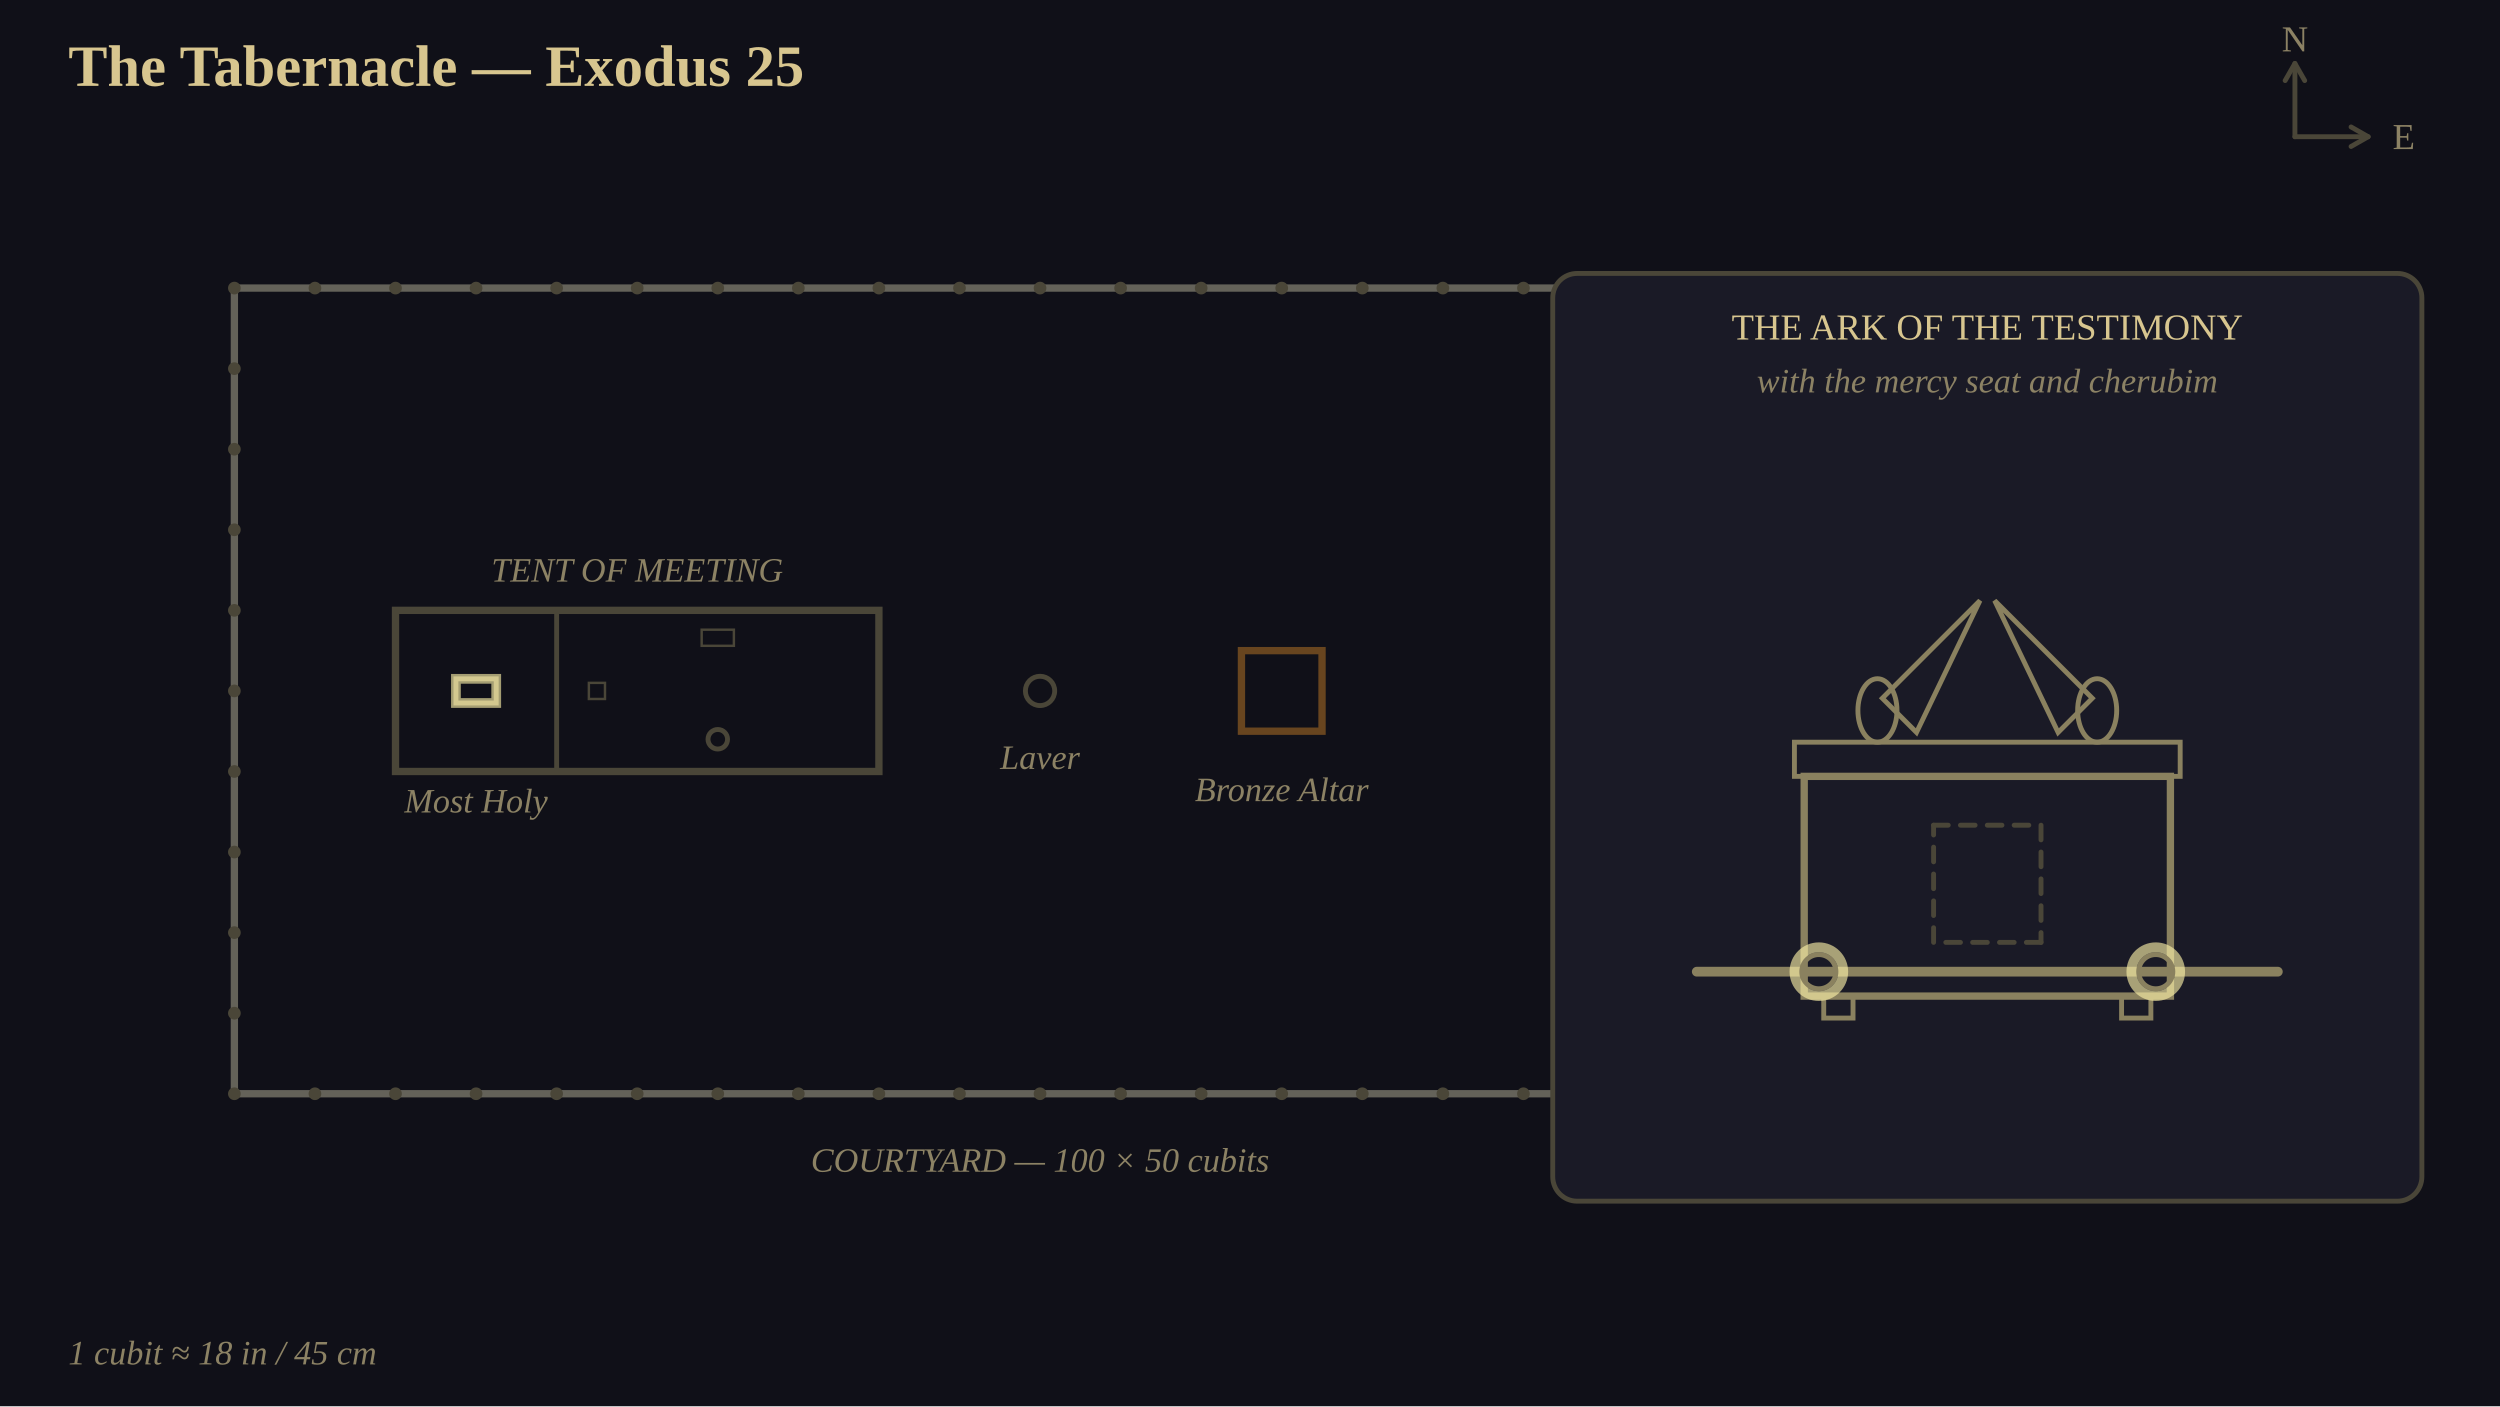
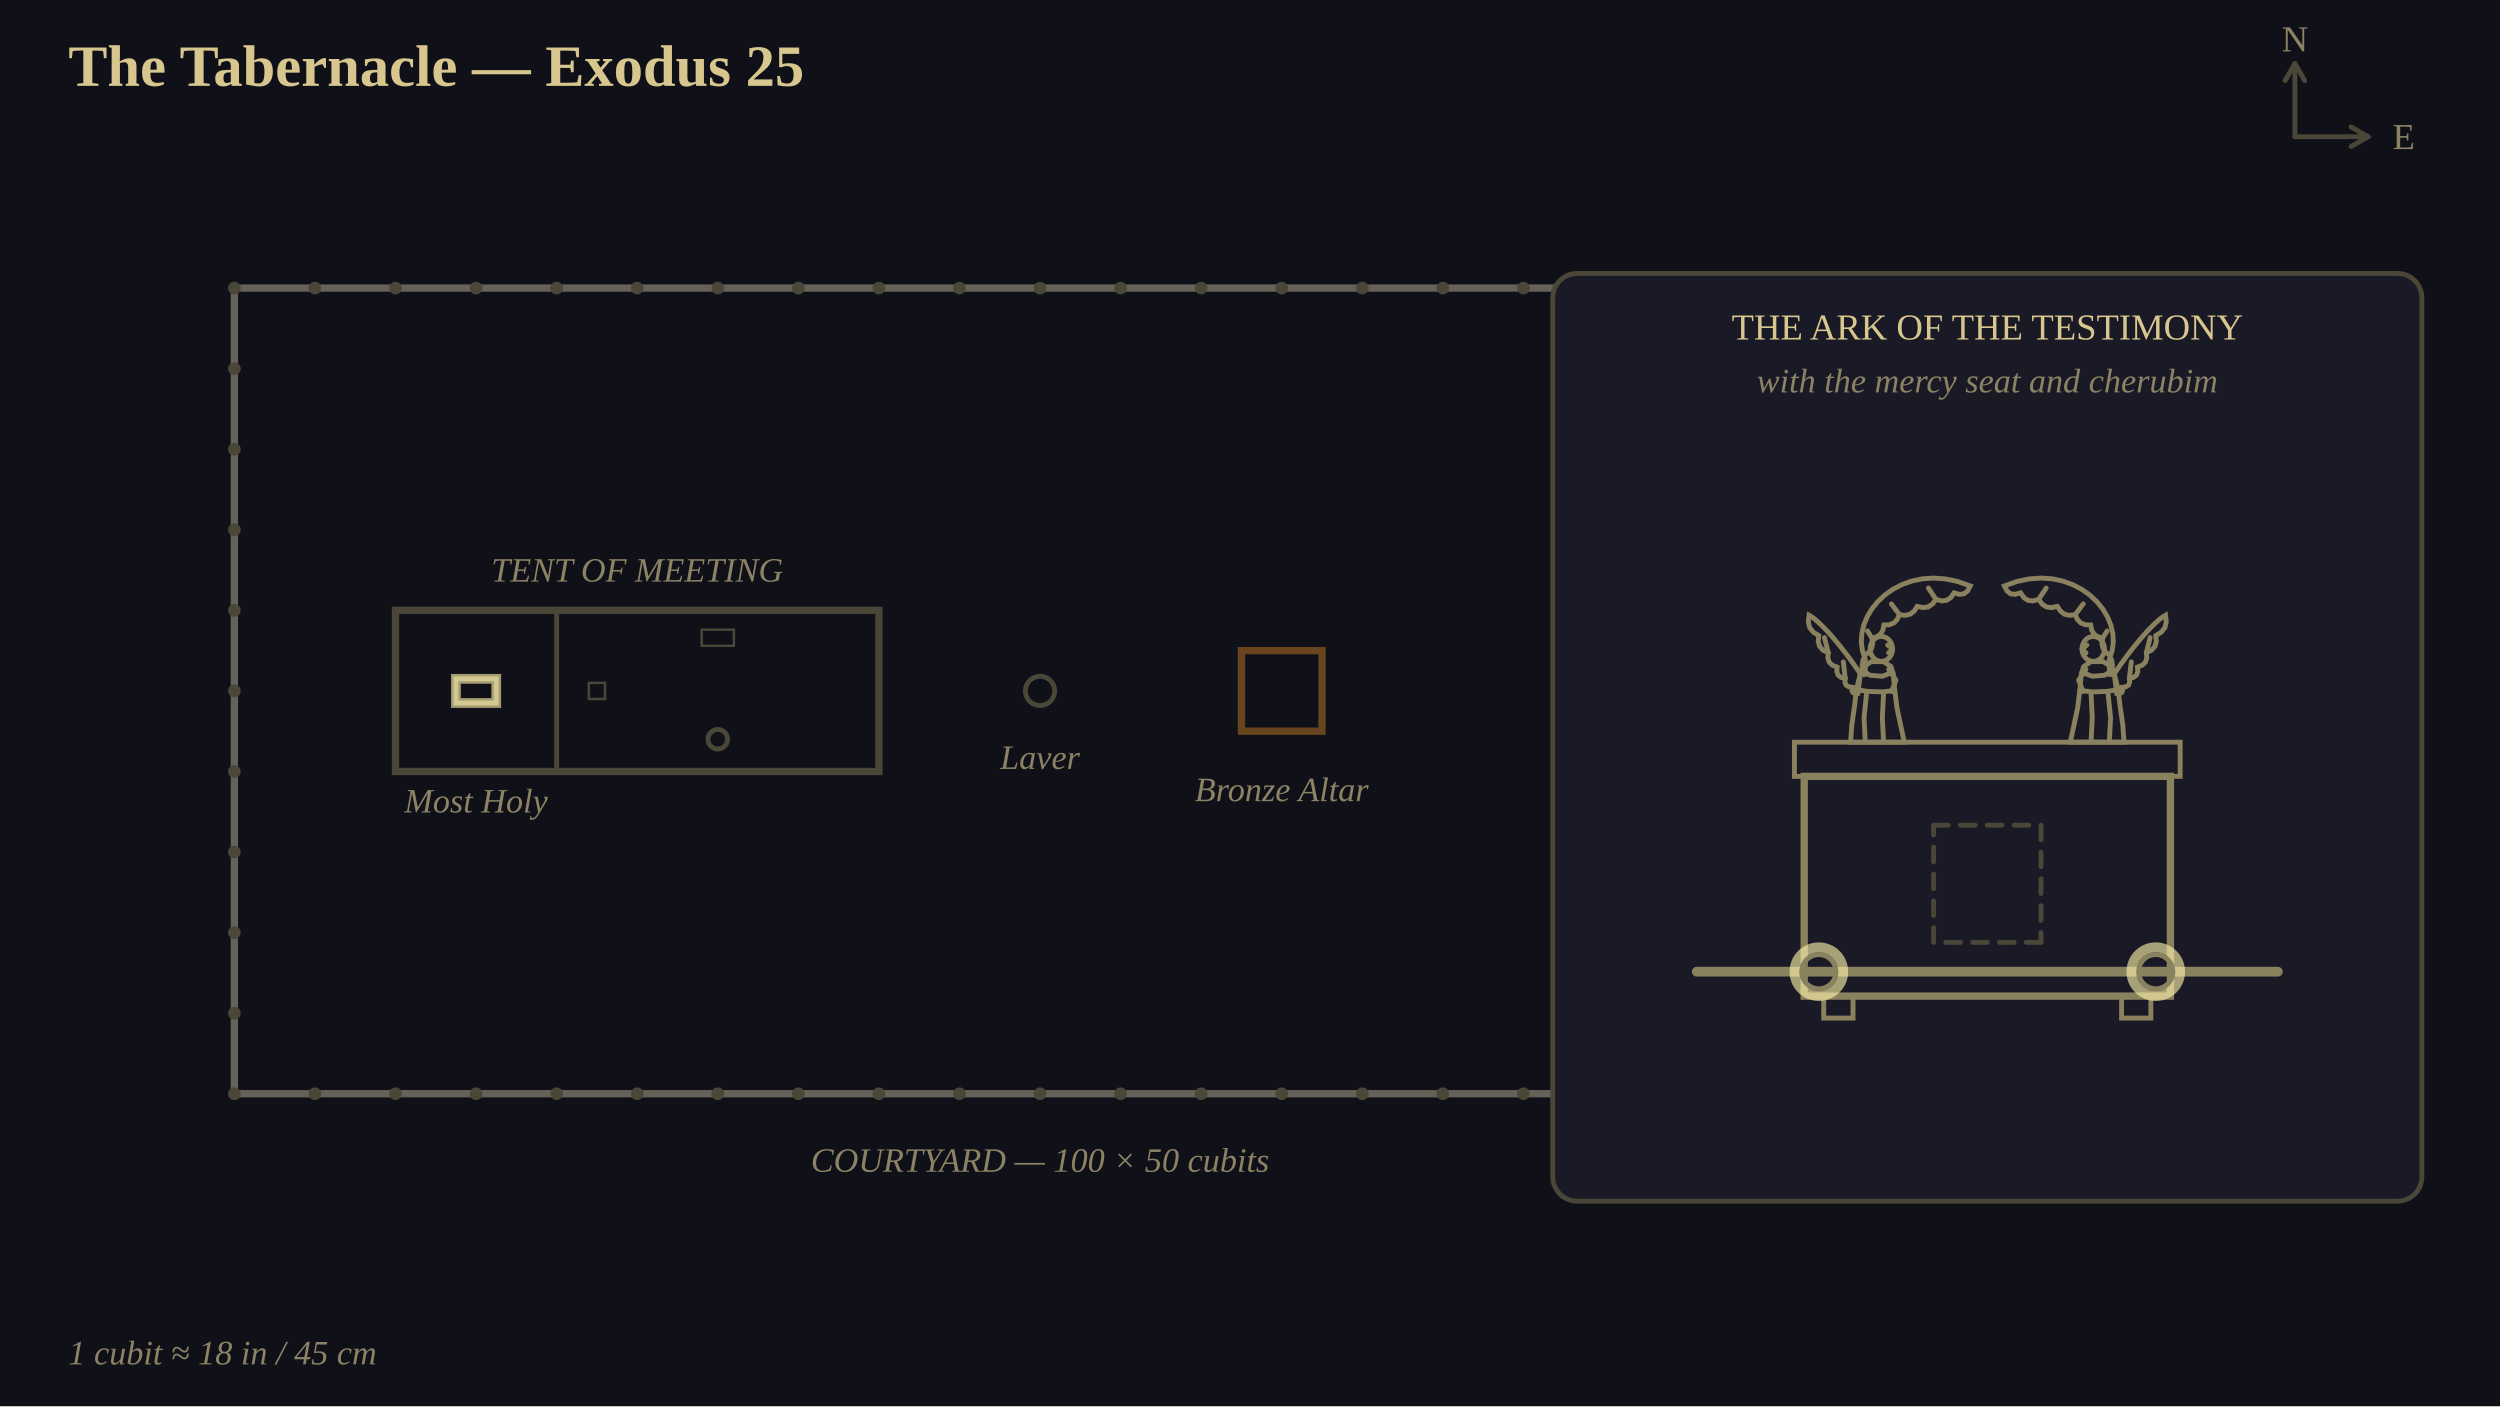
<svg xmlns="http://www.w3.org/2000/svg" viewBox="0 0 1024 576" width="1024" height="576" font-family="Georgia, 'Times New Roman', serif">
  <rect x="0" y="0" width="1024" height="576" fill="rgb(16,16,24)" />
  <polyline points="96,118 756,118" stroke-linejoin="round" stroke-linecap="round" fill="none" stroke="rgb(100,98,89)" stroke-width="3" />
  <polyline points="96,448 756,448" stroke-linejoin="round" stroke-linecap="round" fill="none" stroke="rgb(100,98,89)" stroke-width="3" />
  <polyline points="96,118 96,448" stroke-linejoin="round" stroke-linecap="round" fill="none" stroke="rgb(100,98,89)" stroke-width="3" />
  <polyline points="756,118 756,217" stroke-linejoin="round" stroke-linecap="round" fill="none" stroke="rgb(100,98,89)" stroke-width="3" />
  <polyline points="756,349 756,448" stroke-linejoin="round" stroke-linecap="round" fill="none" stroke="rgb(100,98,89)" stroke-width="3" />
  <polyline points="756,217 756,250" stroke-linejoin="round" stroke-linecap="round" fill="none" stroke="rgb(61,67,108)" stroke-width="5" />
  <polyline points="756,250 756,283" stroke-linejoin="round" stroke-linecap="round" fill="none" stroke="rgb(77,47,88)" stroke-width="5" />
  <polyline points="756,283 756,316" stroke-linejoin="round" stroke-linecap="round" fill="none" stroke="rgb(100,42,42)" stroke-width="5" />
  <polyline points="756,316 756,349" stroke-linejoin="round" stroke-linecap="round" fill="none" stroke="rgb(100,98,89)" stroke-width="5" />
  <ellipse cx="96" cy="118" rx="2.6" ry="2.6" fill="rgb(74,70,56)" />
  <ellipse cx="129" cy="118" rx="2.6" ry="2.6" fill="rgb(74,70,56)" />
  <ellipse cx="162" cy="118" rx="2.6" ry="2.6" fill="rgb(74,70,56)" />
  <ellipse cx="195" cy="118" rx="2.6" ry="2.6" fill="rgb(74,70,56)" />
  <ellipse cx="228" cy="118" rx="2.6" ry="2.6" fill="rgb(74,70,56)" />
  <ellipse cx="261" cy="118" rx="2.6" ry="2.6" fill="rgb(74,70,56)" />
  <ellipse cx="294" cy="118" rx="2.6" ry="2.6" fill="rgb(74,70,56)" />
  <ellipse cx="327" cy="118" rx="2.6" ry="2.6" fill="rgb(74,70,56)" />
  <ellipse cx="360" cy="118" rx="2.6" ry="2.6" fill="rgb(74,70,56)" />
  <ellipse cx="393" cy="118" rx="2.6" ry="2.6" fill="rgb(74,70,56)" />
  <ellipse cx="426" cy="118" rx="2.6" ry="2.6" fill="rgb(74,70,56)" />
  <ellipse cx="459" cy="118" rx="2.6" ry="2.6" fill="rgb(74,70,56)" />
  <ellipse cx="492" cy="118" rx="2.6" ry="2.6" fill="rgb(74,70,56)" />
  <ellipse cx="525" cy="118" rx="2.6" ry="2.6" fill="rgb(74,70,56)" />
  <ellipse cx="558" cy="118" rx="2.6" ry="2.6" fill="rgb(74,70,56)" />
  <ellipse cx="591" cy="118" rx="2.6" ry="2.6" fill="rgb(74,70,56)" />
  <ellipse cx="624" cy="118" rx="2.6" ry="2.6" fill="rgb(74,70,56)" />
  <ellipse cx="657" cy="118" rx="2.6" ry="2.6" fill="rgb(74,70,56)" />
  <ellipse cx="690" cy="118" rx="2.6" ry="2.6" fill="rgb(74,70,56)" />
  <ellipse cx="723" cy="118" rx="2.6" ry="2.6" fill="rgb(74,70,56)" />
  <ellipse cx="756" cy="118" rx="2.6" ry="2.6" fill="rgb(74,70,56)" />
  <ellipse cx="96" cy="448" rx="2.6" ry="2.6" fill="rgb(74,70,56)" />
  <ellipse cx="129" cy="448" rx="2.6" ry="2.6" fill="rgb(74,70,56)" />
  <ellipse cx="162" cy="448" rx="2.6" ry="2.6" fill="rgb(74,70,56)" />
  <ellipse cx="195" cy="448" rx="2.6" ry="2.6" fill="rgb(74,70,56)" />
  <ellipse cx="228" cy="448" rx="2.6" ry="2.6" fill="rgb(74,70,56)" />
  <ellipse cx="261" cy="448" rx="2.6" ry="2.6" fill="rgb(74,70,56)" />
  <ellipse cx="294" cy="448" rx="2.6" ry="2.6" fill="rgb(74,70,56)" />
  <ellipse cx="327" cy="448" rx="2.6" ry="2.6" fill="rgb(74,70,56)" />
  <ellipse cx="360" cy="448" rx="2.6" ry="2.6" fill="rgb(74,70,56)" />
  <ellipse cx="393" cy="448" rx="2.6" ry="2.6" fill="rgb(74,70,56)" />
  <ellipse cx="426" cy="448" rx="2.6" ry="2.6" fill="rgb(74,70,56)" />
  <ellipse cx="459" cy="448" rx="2.6" ry="2.6" fill="rgb(74,70,56)" />
  <ellipse cx="492" cy="448" rx="2.6" ry="2.6" fill="rgb(74,70,56)" />
  <ellipse cx="525" cy="448" rx="2.6" ry="2.6" fill="rgb(74,70,56)" />
  <ellipse cx="558" cy="448" rx="2.6" ry="2.6" fill="rgb(74,70,56)" />
  <ellipse cx="591" cy="448" rx="2.6" ry="2.6" fill="rgb(74,70,56)" />
  <ellipse cx="624" cy="448" rx="2.6" ry="2.6" fill="rgb(74,70,56)" />
  <ellipse cx="657" cy="448" rx="2.6" ry="2.6" fill="rgb(74,70,56)" />
  <ellipse cx="690" cy="448" rx="2.6" ry="2.6" fill="rgb(74,70,56)" />
  <ellipse cx="723" cy="448" rx="2.6" ry="2.6" fill="rgb(74,70,56)" />
  <ellipse cx="756" cy="448" rx="2.6" ry="2.6" fill="rgb(74,70,56)" />
  <ellipse cx="96" cy="151" rx="2.6" ry="2.6" fill="rgb(74,70,56)" />
  <ellipse cx="96" cy="184" rx="2.6" ry="2.6" fill="rgb(74,70,56)" />
  <ellipse cx="96" cy="217" rx="2.6" ry="2.6" fill="rgb(74,70,56)" />
  <ellipse cx="96" cy="250" rx="2.6" ry="2.6" fill="rgb(74,70,56)" />
  <ellipse cx="96" cy="283" rx="2.6" ry="2.6" fill="rgb(74,70,56)" />
  <ellipse cx="96" cy="316" rx="2.6" ry="2.6" fill="rgb(74,70,56)" />
  <ellipse cx="96" cy="349" rx="2.6" ry="2.6" fill="rgb(74,70,56)" />
  <ellipse cx="96" cy="382" rx="2.6" ry="2.6" fill="rgb(74,70,56)" />
  <ellipse cx="96" cy="415" rx="2.6" ry="2.6" fill="rgb(74,70,56)" />
  <ellipse cx="756" cy="151" rx="2.6" ry="2.6" fill="rgb(74,70,56)" />
  <ellipse cx="756" cy="184" rx="2.6" ry="2.6" fill="rgb(74,70,56)" />
  <ellipse cx="756" cy="217" rx="2.6" ry="2.6" fill="rgb(74,70,56)" />
  <ellipse cx="756" cy="250" rx="2.6" ry="2.6" fill="rgb(74,70,56)" />
  <ellipse cx="756" cy="294.02" rx="2.6" ry="2.6" fill="rgb(74,70,56)" />
  <ellipse cx="756" cy="337.98" rx="2.6" ry="2.6" fill="rgb(74,70,56)" />
  <ellipse cx="756" cy="349" rx="2.6" ry="2.6" fill="rgb(74,70,56)" />
  <ellipse cx="756" cy="382" rx="2.6" ry="2.6" fill="rgb(74,70,56)" />
  <ellipse cx="756" cy="415" rx="2.6" ry="2.6" fill="rgb(74,70,56)" />
  <rect x="162" y="250" width="198" height="66" fill="none" stroke="rgb(74,70,56)" stroke-width="3" />
  <polyline points="228,250 228,316" stroke-linejoin="round" stroke-linecap="round" fill="none" stroke="rgb(74,70,56)" stroke-width="2" />
  <rect x="186.75" y="278.05" width="16.5" height="9.9" fill="none" stroke="rgb(140,130,100)" stroke-width="2" />
  <rect x="241.2" y="279.7" width="6.6" height="6.6" fill="none" stroke="rgb(74,70,56)" stroke-width="1" />
  <rect x="287.4" y="257.92" width="13.2" height="6.6" fill="none" stroke="rgb(74,70,56)" stroke-width="1" />
  <ellipse cx="294" cy="302.8" rx="4" ry="4" fill="none" stroke="rgb(74,70,56)" stroke-width="2" />
  <ellipse cx="426" cy="283" rx="6" ry="6" fill="none" stroke="rgb(74,70,56)" stroke-width="2" />
  <rect x="508.5" y="266.5" width="33" height="33" fill="none" stroke="rgb(104,69,31)" stroke-width="3" />
  <text x="261" y="233.5" font-size="14" text-anchor="middle" dominant-baseline="central" fill="rgb(140,130,100)" font-family="Georgia, 'Times New Roman', serif" font-style="italic">TENT OF MEETING</text>
  <text x="195" y="323.92" font-size="14" text-anchor="middle" dominant-baseline="text-before-edge" fill="rgb(140,130,100)" font-family="Georgia, 'Times New Roman', serif" font-style="italic">Most Holy</text>
  <text x="525" y="319.3" font-size="14" text-anchor="middle" dominant-baseline="text-before-edge" fill="rgb(140,130,100)" font-family="Georgia, 'Times New Roman', serif" font-style="italic">Bronze Altar</text>
  <text x="426" y="306.1" font-size="14" text-anchor="middle" dominant-baseline="text-before-edge" fill="rgb(140,130,100)" font-family="Georgia, 'Times New Roman', serif" font-style="italic">Laver</text>
  <text x="782.4" y="283" font-size="14" text-anchor="start" dominant-baseline="central" fill="rgb(140,130,100)" font-family="Georgia, 'Times New Roman', serif" font-style="italic">GATE</text>
  <text x="426" y="471.1" font-size="14" text-anchor="middle" dominant-baseline="text-before-edge" fill="rgb(140,130,100)" font-family="Georgia, 'Times New Roman', serif" font-style="italic">COURTYARD  —  100 × 50 cubits</text>
  <polyline points="940,56 940,26" stroke-linejoin="round" stroke-linecap="round" fill="none" stroke="rgb(74,70,56)" stroke-width="2" />
  <polyline points="936,33 940,26 944,33" stroke-linejoin="round" stroke-linecap="round" fill="none" stroke="rgb(74,70,56)" stroke-width="2" />
  <polyline points="940,56 970,56" stroke-linejoin="round" stroke-linecap="round" fill="none" stroke="rgb(74,70,56)" stroke-width="2" />
  <polyline points="963,52 970,56 963,60" stroke-linejoin="round" stroke-linecap="round" fill="none" stroke="rgb(74,70,56)" stroke-width="2" />
  <text x="940" y="16" font-size="15" text-anchor="middle" dominant-baseline="central" fill="rgb(140,130,100)" font-family="Georgia, 'Times New Roman', serif">N</text>
  <text x="980" y="56" font-size="15" text-anchor="start" dominant-baseline="central" fill="rgb(140,130,100)" font-family="Georgia, 'Times New Roman', serif">E</text>
  <text x="28" y="20" font-size="24" text-anchor="start" dominant-baseline="text-before-edge" fill="rgb(216,198,143)" font-family="Georgia, 'Times New Roman', serif" font-weight="bold">The Tabernacle — Exodus 25</text>
  <text x="28" y="550" font-size="14" text-anchor="start" dominant-baseline="text-before-edge" fill="rgb(140,130,100)" font-family="Georgia, 'Times New Roman', serif" font-style="italic">1 cubit ≈ 18 in / 45 cm</text>
  <rect x="636" y="112" width="356" height="380" rx="10" fill="rgb(26,26,38)" stroke="rgb(74,70,56)" stroke-width="2" />
  <text x="814" y="134" font-size="15" text-anchor="middle" dominant-baseline="central" fill="rgb(216,198,143)" font-family="Georgia, 'Times New Roman', serif">THE ARK OF THE TESTIMONY</text>
  <text x="814" y="156" font-size="14" text-anchor="middle" dominant-baseline="central" fill="rgb(140,130,100)" font-family="Georgia, 'Times New Roman', serif" font-style="italic">with the mercy seat and cherubim</text>
  <rect x="739" y="318" width="150" height="90" fill="none" stroke="rgb(138,129,95)" stroke-width="3" />
  <rect x="735" y="304" width="158" height="14" fill="none" stroke="rgb(138,129,95)" stroke-width="2" />
  <rect x="747" y="408" width="12" height="9" fill="none" stroke="rgb(138,129,95)" stroke-width="2" />
  <rect x="869" y="408" width="12" height="9" fill="none" stroke="rgb(138,129,95)" stroke-width="2" />
  <polyline points="695,398 933,398" stroke-linejoin="round" stroke-linecap="round" fill="none" stroke="rgb(138,129,95)" stroke-width="4" />
  <ellipse cx="745" cy="398" rx="7" ry="7" fill="none" stroke="rgb(138,129,95)" stroke-width="2" />
  <ellipse cx="883" cy="398" rx="7" ry="7" fill="none" stroke="rgb(138,129,95)" stroke-width="2" />
  <polyline points="792,338 798,338" stroke-linejoin="round" stroke-linecap="round" fill="none" stroke="rgb(74,70,56)" stroke-width="2" />
  <polyline points="803,338 809,338" stroke-linejoin="round" stroke-linecap="round" fill="none" stroke="rgb(74,70,56)" stroke-width="2" />
  <polyline points="814,338 820,338" stroke-linejoin="round" stroke-linecap="round" fill="none" stroke="rgb(74,70,56)" stroke-width="2" />
  <polyline points="825,338 831,338" stroke-linejoin="round" stroke-linecap="round" fill="none" stroke="rgb(74,70,56)" stroke-width="2" />
  <polyline points="836,338 836,344" stroke-linejoin="round" stroke-linecap="round" fill="none" stroke="rgb(74,70,56)" stroke-width="2" />
  <polyline points="836,349 836,355" stroke-linejoin="round" stroke-linecap="round" fill="none" stroke="rgb(74,70,56)" stroke-width="2" />
  <polyline points="836,360 836,366" stroke-linejoin="round" stroke-linecap="round" fill="none" stroke="rgb(74,70,56)" stroke-width="2" />
  <polyline points="836,371 836,377" stroke-linejoin="round" stroke-linecap="round" fill="none" stroke="rgb(74,70,56)" stroke-width="2" />
  <polyline points="836,382 836,386" stroke-linejoin="round" stroke-linecap="round" fill="none" stroke="rgb(74,70,56)" stroke-width="2" />
  <polyline points="836,386 830,386" stroke-linejoin="round" stroke-linecap="round" fill="none" stroke="rgb(74,70,56)" stroke-width="2" />
  <polyline points="825,386 819,386" stroke-linejoin="round" stroke-linecap="round" fill="none" stroke="rgb(74,70,56)" stroke-width="2" />
  <polyline points="814,386 808,386" stroke-linejoin="round" stroke-linecap="round" fill="none" stroke="rgb(74,70,56)" stroke-width="2" />
  <polyline points="803,386 797,386" stroke-linejoin="round" stroke-linecap="round" fill="none" stroke="rgb(74,70,56)" stroke-width="2" />
  <polyline points="792,386 792,380" stroke-linejoin="round" stroke-linecap="round" fill="none" stroke="rgb(74,70,56)" stroke-width="2" />
  <polyline points="792,375 792,369" stroke-linejoin="round" stroke-linecap="round" fill="none" stroke="rgb(74,70,56)" stroke-width="2" />
  <polyline points="792,364 792,358" stroke-linejoin="round" stroke-linecap="round" fill="none" stroke="rgb(74,70,56)" stroke-width="2" />
  <polyline points="792,353 792,347" stroke-linejoin="round" stroke-linecap="round" fill="none" stroke="rgb(74,70,56)" stroke-width="2" />
  <polyline points="792,342 792,338" stroke-linejoin="round" stroke-linecap="round" fill="none" stroke="rgb(74,70,56)" stroke-width="2" />
-   <ellipse cx="769" cy="291" rx="8" ry="13" fill="none" stroke="rgb(138,129,95)" stroke-width="2" />
-   <polygon points="771,286 811,246 785,300" fill="none" stroke="rgb(138,129,95)" stroke-width="2" />
-   <ellipse cx="859" cy="291" rx="8" ry="13" fill="none" stroke="rgb(138,129,95)" stroke-width="2" />
-   <polygon points="857,286 817,246 843,300" fill="none" stroke="rgb(138,129,95)" stroke-width="2" />
+   <polygon points="762,276 760.49,273.77 758.96,271.61 757.43,269.5 755.91,267.47 754.39,265.52 752.89,263.66 751.43,261.9 750,260.25 748.62,258.72 747.29,257.31 746.03,256.04 744.84,254.91 743.74,253.93 742.72,253.11 741.81,252.47 741,252 740.68,254.72 741.23,257.01 742.67,258.89 744.98,260.34 744.75,262.76 745.32,264.75 746.69,266.3 748.85,267.41 748.69,269.54 749.24,271.22 750.51,272.46 752.5,273.25 752.37,275.1 752.88,276.49 754.03,277.43 755.81,277.93 755.7,279.49 756.14,280.61 757.13,281.27 758.69,281.49 758.55,282.78 758.89,283.63 759.7,284.03 761,284" fill="none" stroke="rgb(138,129,95)" stroke-width="2" />
+   <polyline points="748.85,267.41 747.3,261.15" stroke-linejoin="round" stroke-linecap="round" fill="none" stroke="rgb(138,129,95)" stroke-width="2" />
+   <polyline points="755.81,277.93 755.03,271.1" stroke-linejoin="round" stroke-linecap="round" fill="none" stroke="rgb(138,129,95)" stroke-width="2" />
+   <polygon points="764,270 762.86,266.56 762.4,263.05 762.6,259.52 763.41,256.03 764.79,252.65 766.71,249.43 769.12,246.45 772,243.75 775.3,241.4 778.98,239.47 783.01,238.02 787.34,237.09 791.95,236.77 796.79,237.11 801.81,238.16 807,240 805.92,242.05 804.46,243.2 802.62,243.46 800.39,242.82 799.01,244.8 797.31,245.91 795.3,246.14 792.97,245.5 791.52,247.46 789.76,248.59 787.69,248.89 785.31,248.37 784.01,250.35 782.36,251.58 780.35,252.04 778,251.75 777.06,253.79 775.69,255.18 773.88,255.91 771.63,255.98 771.25,258.07 770.31,259.67 768.82,260.77 766.78,261.38 767.07,263.49 766.71,265.34 765.7,266.93 764.04,268.27 763.06,270.45 762.72,272.63 763.04,274.81 764,277" fill="none" stroke="rgb(138,129,95)" stroke-width="2" />
+   <polyline points="792.97,245.5 789.88,240.88" stroke-linejoin="round" stroke-linecap="round" fill="none" stroke="rgb(138,129,95)" stroke-width="2" />
+   <polyline points="778,251.75 774.7,247.35" stroke-linejoin="round" stroke-linecap="round" fill="none" stroke="rgb(138,129,95)" stroke-width="2" />
+   <polyline points="766.78,261.38 764.92,258.44" stroke-linejoin="round" stroke-linecap="round" fill="none" stroke="rgb(138,129,95)" stroke-width="2" />
+   <polygon points="758,304 758.5,297 759.5,290 760.5,282 762,276 763.5,273 766.5,271 771.5,271 774.5,273 775.5,276 776,282 777,290 778.5,297 780,304" fill="none" stroke="rgb(138,129,95)" stroke-width="2" />
+   <ellipse cx="770.6" cy="265.8" rx="4.6" ry="5.1" fill="none" stroke="rgb(138,129,95)" stroke-width="2" />
+   <polyline points="773.2,264.2 775.2,265.8 773.6,267.4" stroke-linejoin="round" stroke-linecap="round" fill="none" stroke="rgb(138,129,95)" stroke-width="2" />
+   <polyline points="762.4,274.4 766,276.6 771,277 775.2,275.4" stroke-linejoin="round" stroke-linecap="round" fill="none" stroke="rgb(138,129,95)" stroke-width="2" />
+   <polyline points="773.6,274.2 776.6,278.6 774.8,283.2" stroke-linejoin="round" stroke-linecap="round" fill="none" stroke="rgb(138,129,95)" stroke-width="2" />
+   <polyline points="760.6,282.5 765,283.2 771,283.4 776.1,282.8" stroke-linejoin="round" stroke-linecap="round" fill="none" stroke="rgb(138,129,95)" stroke-width="2" />
+   <polyline points="764.5,284.5 763.5,294 764,303.5" stroke-linejoin="round" stroke-linecap="round" fill="none" stroke="rgb(138,129,95)" stroke-width="2" />
+   <polyline points="771.5,284.2 771,294 771.5,303.5" stroke-linejoin="round" stroke-linecap="round" fill="none" stroke="rgb(138,129,95)" stroke-width="2" />
+   <polygon points="866,276 867.51,273.77 869.04,271.61 870.57,269.5 872.09,267.47 873.61,265.52 875.11,263.66 876.57,261.9 878,260.25 879.38,258.72 880.71,257.31 881.97,256.04 883.16,254.91 884.26,253.93 885.28,253.11 886.19,252.47 887,252 887.32,254.72 886.77,257.01 885.33,258.89 883.02,260.34 883.25,262.76 882.68,264.75 881.31,266.3 879.15,267.41 879.31,269.54 878.76,271.22 877.49,272.46 875.5,273.25 875.63,275.1 875.12,276.49 873.97,277.43 872.19,277.93 872.3,279.49 871.86,280.61 870.87,281.27 869.31,281.49 869.45,282.78 869.11,283.63 868.3,284.03 867,284" fill="none" stroke="rgb(138,129,95)" stroke-width="2" />
+   <polyline points="879.15,267.41 880.7,261.15" stroke-linejoin="round" stroke-linecap="round" fill="none" stroke="rgb(138,129,95)" stroke-width="2" />
+   <polyline points="872.19,277.93 872.97,271.1" stroke-linejoin="round" stroke-linecap="round" fill="none" stroke="rgb(138,129,95)" stroke-width="2" />
+   <polygon points="864,270 865.14,266.56 865.6,263.05 865.4,259.52 864.59,256.03 863.21,252.65 861.29,249.43 858.88,246.45 856,243.75 852.7,241.4 849.02,239.47 844.99,238.02 840.66,237.09 836.05,236.77 831.21,237.11 826.19,238.16 821,240 822.08,242.05 823.54,243.2 825.38,243.46 827.61,242.82 828.99,244.8 830.69,245.91 832.7,246.14 835.03,245.5 836.48,247.46 838.24,248.59 840.31,248.89 842.69,248.37 843.99,250.35 845.64,251.58 847.65,252.04 850,251.75 850.94,253.79 852.31,255.18 854.12,255.91 856.37,255.98 856.75,258.07 857.69,259.67 859.18,260.77 861.22,261.38 860.93,263.49 861.29,265.34 862.3,266.93 863.96,268.27 864.94,270.45 865.28,272.63 864.96,274.81 864,277" fill="none" stroke="rgb(138,129,95)" stroke-width="2" />
+   <polyline points="835.03,245.5 838.12,240.88" stroke-linejoin="round" stroke-linecap="round" fill="none" stroke="rgb(138,129,95)" stroke-width="2" />
+   <polyline points="850,251.75 853.3,247.35" stroke-linejoin="round" stroke-linecap="round" fill="none" stroke="rgb(138,129,95)" stroke-width="2" />
+   <polyline points="861.22,261.38 863.08,258.44" stroke-linejoin="round" stroke-linecap="round" fill="none" stroke="rgb(138,129,95)" stroke-width="2" />
+   <polygon points="870,304 869.5,297 868.5,290 867.5,282 866,276 864.5,273 861.5,271 856.5,271 853.5,273 852.5,276 852,282 851,290 849.5,297 848,304" fill="none" stroke="rgb(138,129,95)" stroke-width="2" />
+   <ellipse cx="857.4" cy="265.8" rx="4.6" ry="5.1" fill="none" stroke="rgb(138,129,95)" stroke-width="2" />
+   <polyline points="854.8,264.2 852.8,265.8 854.4,267.4" stroke-linejoin="round" stroke-linecap="round" fill="none" stroke="rgb(138,129,95)" stroke-width="2" />
+   <polyline points="865.6,274.4 862,276.6 857,277 852.8,275.4" stroke-linejoin="round" stroke-linecap="round" fill="none" stroke="rgb(138,129,95)" stroke-width="2" />
+   <polyline points="854.4,274.2 851.4,278.6 853.2,283.2" stroke-linejoin="round" stroke-linecap="round" fill="none" stroke="rgb(138,129,95)" stroke-width="2" />
+   <polyline points="867.4,282.5 863,283.2 857,283.4 851.9,282.8" stroke-linejoin="round" stroke-linecap="round" fill="none" stroke="rgb(138,129,95)" stroke-width="2" />
+   <polyline points="863.5,284.5 864.5,294 864,303.5" stroke-linejoin="round" stroke-linecap="round" fill="none" stroke="rgb(138,129,95)" stroke-width="2" />
+   <polyline points="856.5,284.2 857,294 856.5,303.5" stroke-linejoin="round" stroke-linecap="round" fill="none" stroke="rgb(138,129,95)" stroke-width="2" />
  <g opacity="0.62">
    <animate attributeName="opacity" values="0.62;1.0;0.62" dur="2.1s" begin="0s" repeatCount="indefinite" calcMode="spline" keyTimes="0;0.5;1" keySplines="0.4 0 0.6 1;0.4 0 0.6 1" />
    <ellipse cx="745" cy="398" rx="10" ry="10" fill="none" stroke="rgb(255,244,170)" stroke-width="4" />
    <ellipse cx="883" cy="398" rx="10" ry="10" fill="none" stroke="rgb(255,244,170)" stroke-width="4" />
    <rect x="186.75" y="278.05" width="16.5" height="9.9" fill="none" stroke="rgb(255,244,170)" stroke-width="4" />
  </g>
</svg>
